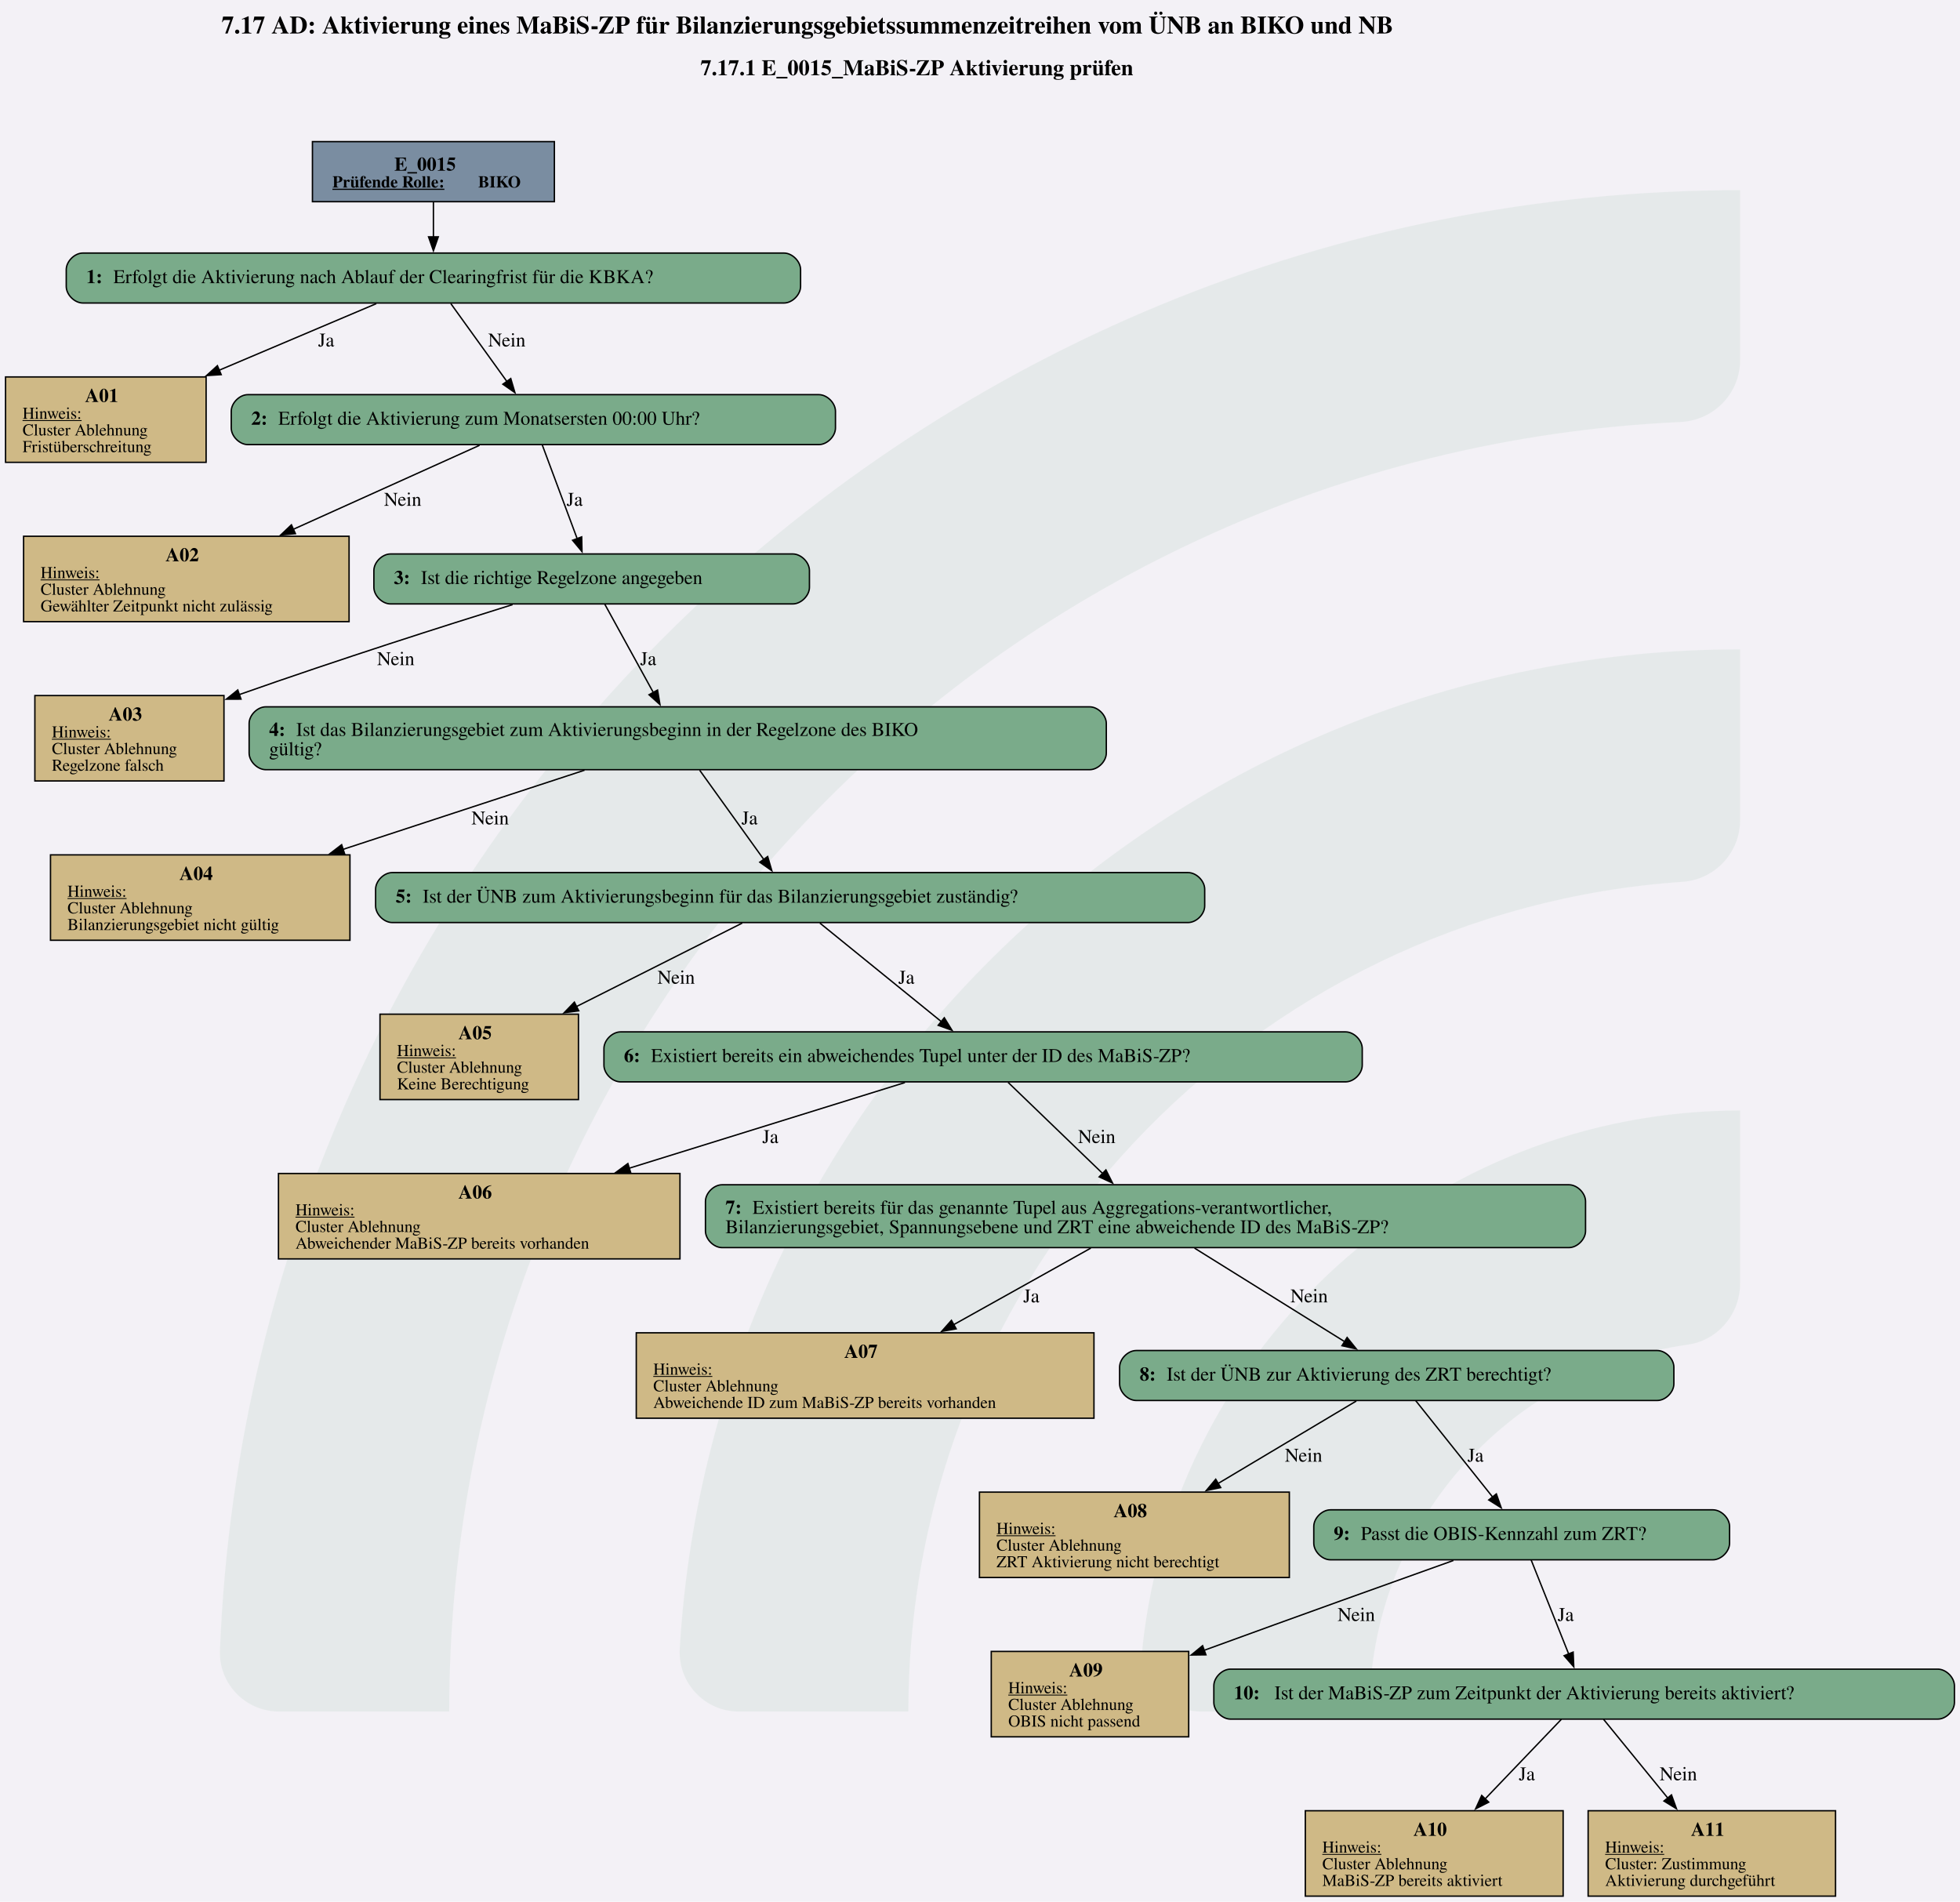
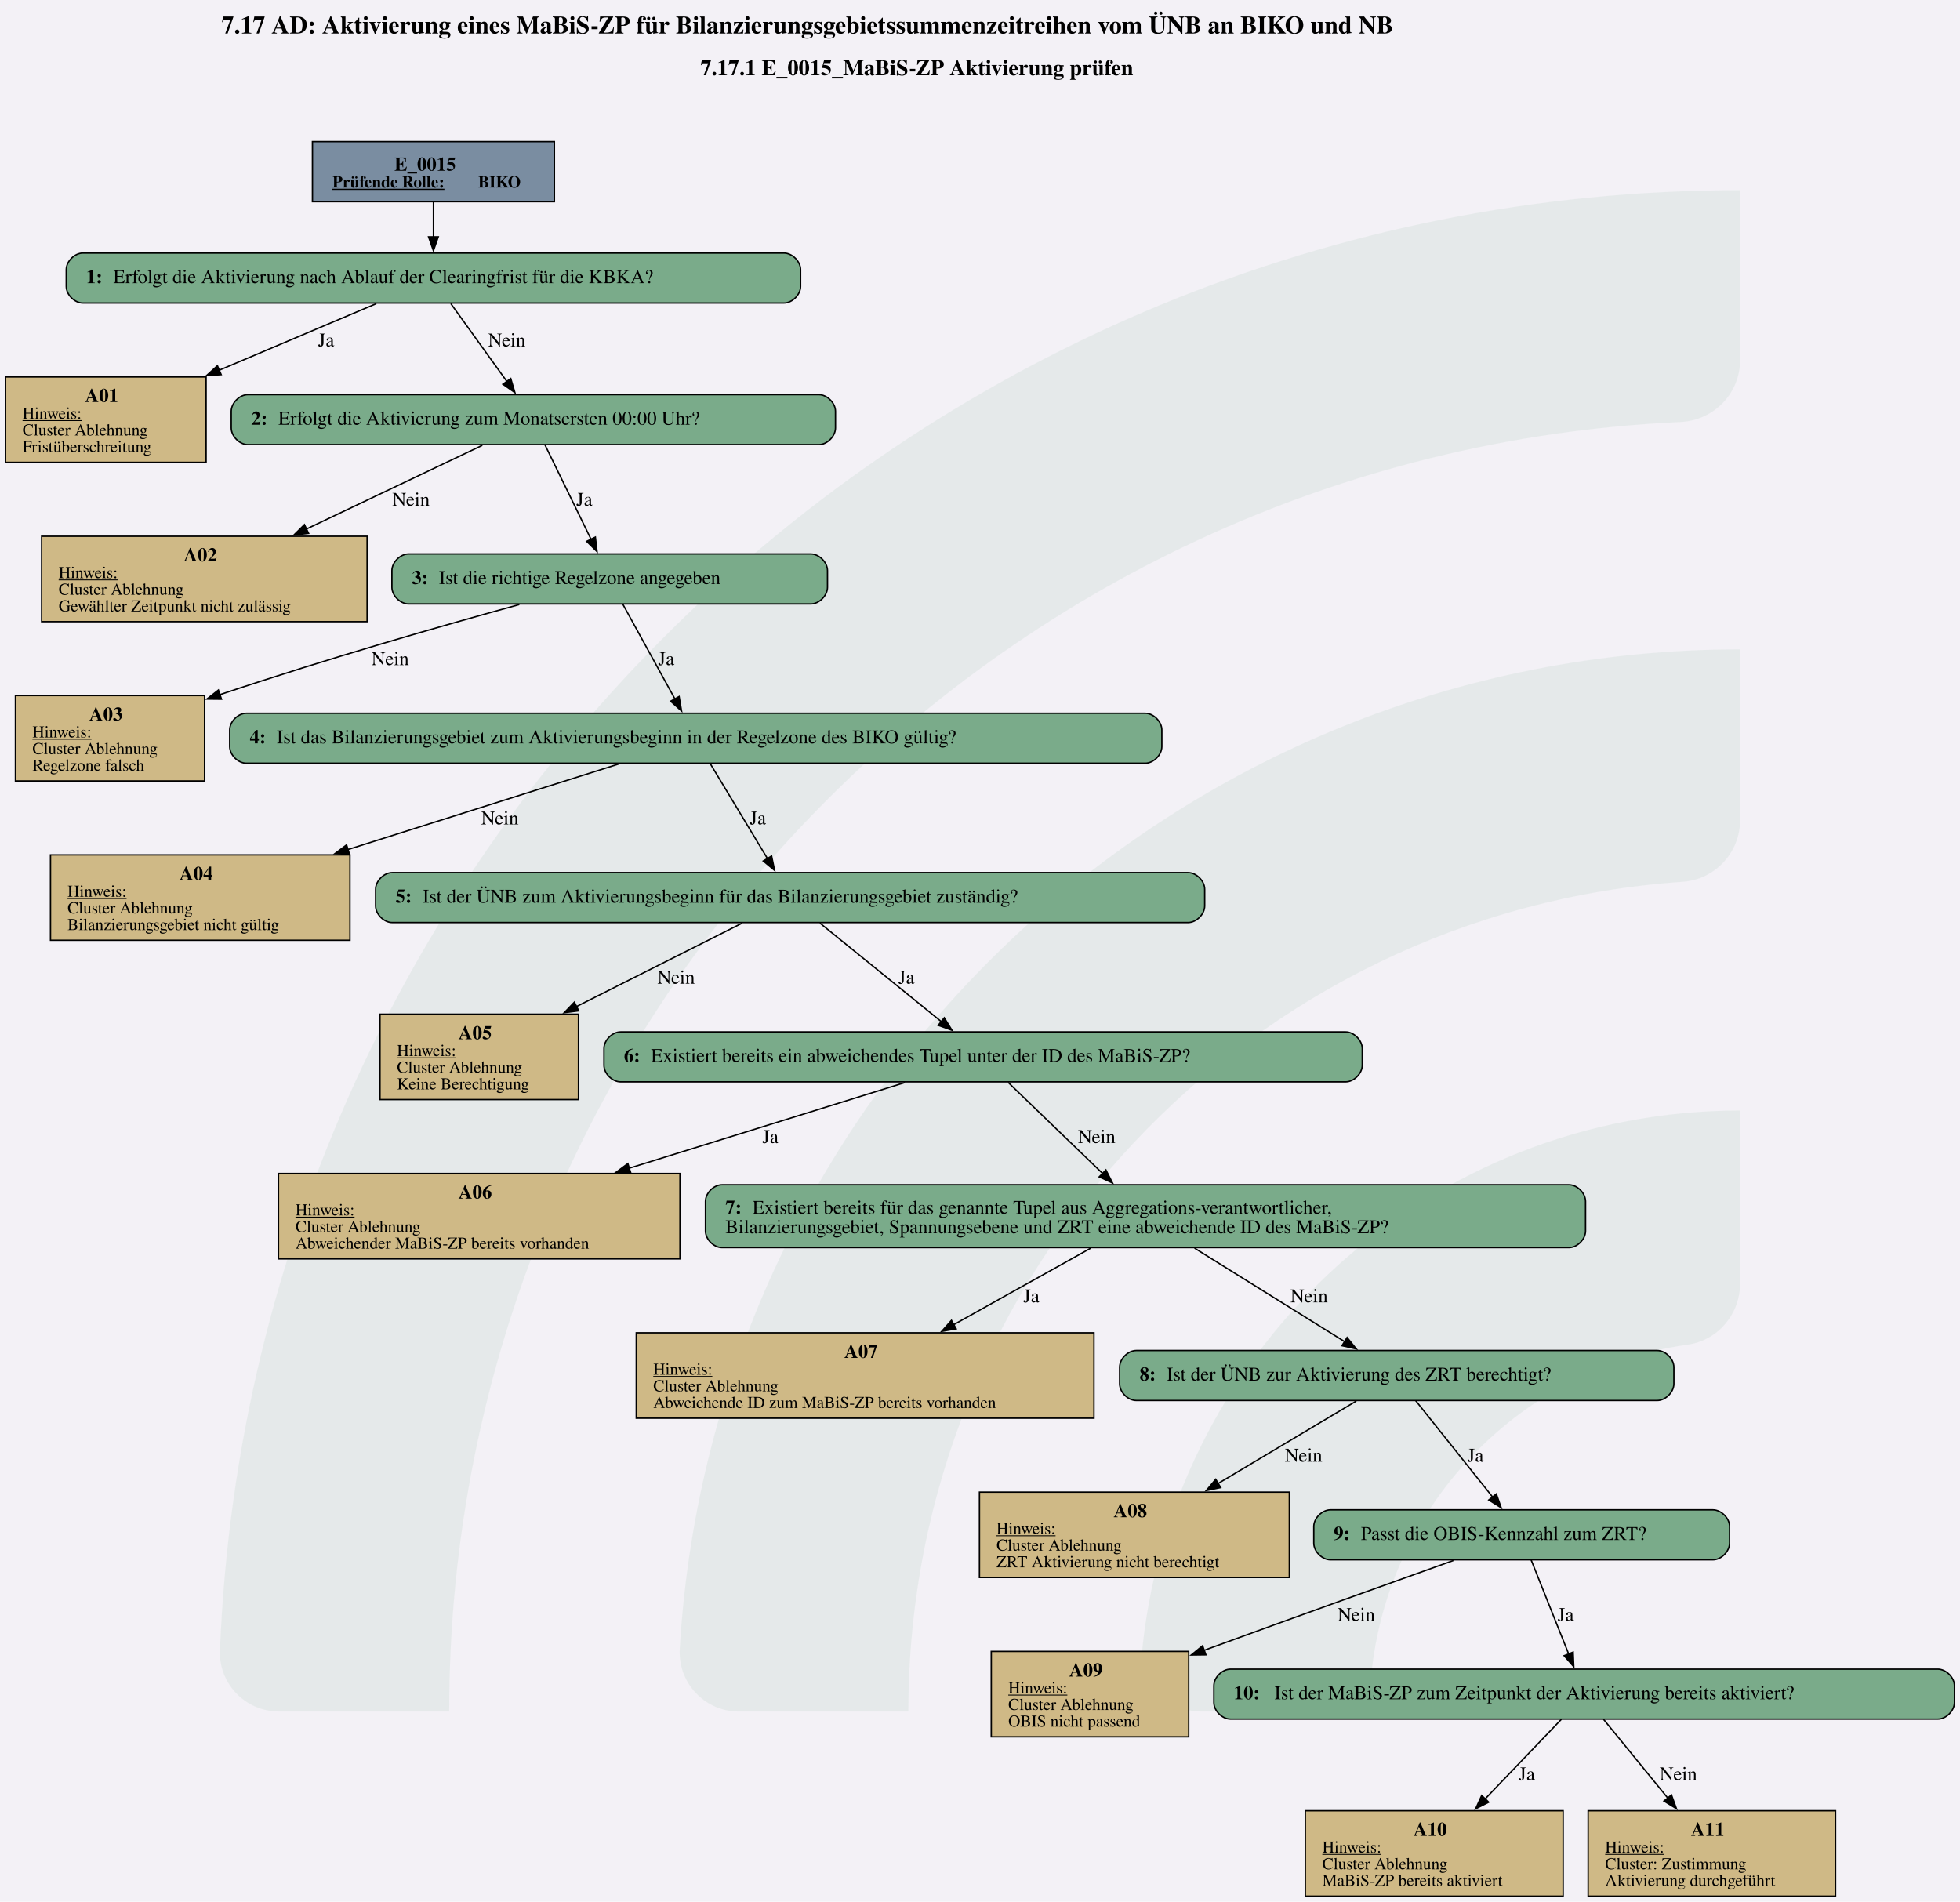
<svg xmlns="http://www.w3.org/2000/svg" version="1.1" width="1882.667px" viewBox="0 0 1882.667 1826.667" height="1826.667px">
  <g>
    <svg version="1.1" width="1882.667px" viewBox="0 0 1882.667 1826.667" height="1826.667px">
      <polygon fill="#f3f1f6" points="0,0 1882.667,0 1882.667,1826.667 0,1826.667" />
      <g>
        <g transform="translate(211.2087, 182.6667) scale(1 1) translate(0, 0) scale(8.261312 8.261312) ">
          <defs id="defs2">
            <clipPath clipPathUnits="userSpaceOnUse" id="clipPath23">
              <path d="M 0,568.156 H 579.236 V 0 H 0 Z" id="path21" />
            </clipPath>
          </defs>
          <g id="layer1" transform="translate(-16.54194,-55.30527)">
            <g id="g19" clip-path="url(#clipPath23)" transform="matrix(0.3527778,0,0,-0.3527778,0.01017023,243.7368)" style="opacity:0.2">
              <g id="g25" transform="translate(122.444,32.7195)">
                <path d="m 0,0 h -56.104 c -11,0 -19.898,9.123 -19.463,20.115 10.594,267.191 231.277,481.302 501.029,481.302 v -56.02 c 0,-10.98 -8.688,-19.892 -19.658,-20.393 C 180.29,414.697 0,228.005 0,0" style="fill:#6ead83;fill-opacity:0.5;fill-rule:nonzero;stroke:none" id="path27" />
              </g>
              <g id="g29" transform="translate(273.7828,32.7195)">
                <path d="m 0,0 h -55.926 c -11.228,0 -20.091,9.482 -19.435,20.69 10.744,183.439 163.389,329.388 349.485,329.388 v -56.263 c 0,-10.709 -8.273,-19.617 -18.957,-20.35 C 112.819,263.696 0,144.774 0,0" style="fill:#6ead83;fill-opacity:0.5;fill-rule:nonzero;stroke:none" id="path31" />
              </g>
              <g id="g33" transform="translate(425.7667,32.7195)">
                <path d="m 0,0 h -55.445 c -11.653,0 -20.604,10.17 -19.334,21.753 10.866,99.032 95.031,176.341 196.919,176.341 v -57.011 c 0,-10.046 -7.283,-18.755 -17.229,-20.165 C 45.688,112.522 0,61.497 0,0" style="fill:#6ead83;fill-opacity:0.5;fill-rule:nonzero;stroke:none" id="path35" />
              </g>
            </g>
          </g>
        </g>
        <svg width="1412pt" height="1370pt" viewBox="0.00 0.00 1412.02 1369.98">
          <g id="graph0" class="graph" transform="scale(1 1) rotate(0) translate(4 1365.98)">
            <text text-anchor="start" x="155.63" y="-1341.88" font-family="Times,serif" font-weight="bold" font-size="18.00">7.17 AD: Aktivierung eines MaBiS-ZP für Bilanzierungsgebietssummenzeitreihen vom ÜNB an BIKO und NB</text>
            <text text-anchor="start" x="500.63" y="-1311.78" font-family="Times,serif" font-weight="bold" font-size="16.00">7.17.1 E_0015_MaBiS-ZP Aktivierung prüfen</text>
            <g id="node1" class="node">
              <polygon fill="#7a8da1" stroke="black" points="395.39,-1263.98 221.09,-1263.98 221.09,-1220.7 395.39,-1220.7 395.39,-1263.98" />
              <text text-anchor="start" x="280.12" y="-1243.04" font-family="Times,serif" font-weight="bold" font-size="14.00">E_0015</text>
              <text text-anchor="start" x="235.49" y="-1230.94" font-family="Times,serif" font-weight="bold" text-decoration="underline" font-size="12.00">Prüfende Rolle:</text>
              <text text-anchor="start" x="340.49" y="-1230.94" font-family="Times,serif" font-weight="bold" font-size="12.00"> BIKO</text>
            </g>
            <g id="node2" class="node">
              <path fill="#7aab8a" stroke="black" d="M560.76,-1183.7C560.76,-1183.7 55.72,-1183.7 55.72,-1183.7 49.72,-1183.7 43.72,-1177.7 43.72,-1171.7 43.72,-1171.7 43.72,-1159.7 43.72,-1159.7 43.72,-1153.7 49.72,-1147.7 55.72,-1147.7 55.72,-1147.7 560.76,-1147.7 560.76,-1147.7 566.76,-1147.7 572.76,-1153.7 572.76,-1159.7 572.76,-1159.7 572.76,-1171.7 572.76,-1171.7 572.76,-1177.7 566.76,-1183.7 560.76,-1183.7" />
              <text text-anchor="start" x="58.12" y="-1162.03" font-family="Times,serif" font-weight="bold" font-size="14.00">1: </text>
              <text text-anchor="start" x="77.62" y="-1162.03" font-family="Times,serif" font-size="14.00">Erfolgt die Aktivierung nach Ablauf der Clearingfrist für die KBKA?</text>
            </g>
            <g id="edge1" class="edge">
              <path fill="none" stroke="black" d="M308.24,-1220.55C308.24,-1212.69 308.24,-1203.61 308.24,-1195.17" />
              <polygon fill="black" stroke="black" points="311.74,-1195.37 308.24,-1185.37 304.74,-1195.37 311.74,-1195.37" />
            </g>
            <g id="node3" class="node">
              <polygon fill="#cfb986" stroke="black" points="144.48,-1094.45 0,-1094.45 0,-1032.93 144.48,-1032.93 144.48,-1094.45" />
              <text text-anchor="start" x="57.24" y="-1076.39" font-family="Times,serif" font-weight="bold" font-size="14.00">A01</text>
              <text text-anchor="start" x="12.24" y="-1064.29" font-family="Times,serif" text-decoration="underline" font-size="12.00">Hinweis:</text>
              <text text-anchor="start" x="12.24" y="-1052.29" font-family="Times,serif" font-size="12.00">Cluster Ablehnung</text>
              <text text-anchor="start" x="12.24" y="-1040.29" font-family="Times,serif" font-size="12.00">Fristüberschreitung</text>
            </g>
            <g id="edge2" class="edge">
              <path fill="none" stroke="black" d="M267.13,-1147.28C235.85,-1134.03 191.81,-1115.36 153.51,-1099.13" />
              <polygon fill="black" stroke="black" points="155.35,-1096.11 144.78,-1095.43 152.62,-1102.56 155.35,-1096.11" />
              <text text-anchor="middle" x="230.99" y="-1116.4" font-family="Times,serif" font-size="14.00">Ja</text>
            </g>
            <g id="node4" class="node">
              <path fill="#7aab8a" stroke="black" d="M585.89,-1081.69C585.89,-1081.69 174.59,-1081.69 174.59,-1081.69 168.59,-1081.69 162.59,-1075.69 162.59,-1069.69 162.59,-1069.69 162.59,-1057.69 162.59,-1057.69 162.59,-1051.69 168.59,-1045.69 174.59,-1045.69 174.59,-1045.69 585.89,-1045.69 585.89,-1045.69 591.89,-1045.69 597.89,-1051.69 597.89,-1057.69 597.89,-1057.69 597.89,-1069.69 597.89,-1069.69 597.89,-1075.69 591.89,-1081.69 585.89,-1081.69" />
              <text text-anchor="start" x="176.99" y="-1060.02" font-family="Times,serif" font-weight="bold" font-size="14.00">2: </text>
              <text text-anchor="start" x="196.49" y="-1060.02" font-family="Times,serif" font-size="14.00">Erfolgt die Aktivierung zum Monatsersten 00:00 Uhr?</text>
            </g>
            <g id="edge3" class="edge">
              <path fill="none" stroke="black" d="M320.78,-1147.28C331.93,-1131.79 348.4,-1108.92 361.18,-1091.17" />
              <polygon fill="black" stroke="black" points="363.96,-1093.3 366.96,-1083.14 358.27,-1089.21 363.96,-1093.3" />
              <text text-anchor="middle" x="361.12" y="-1116.4" font-family="Times,serif" font-size="14.00">Nein</text>
            </g>
            <g id="node5" class="node">
-               <polygon fill="#cfb986" stroke="black" points="247.48,-979.68 13,-979.68 13,-918.16 247.48,-918.16 247.48,-979.68" />
-               <text text-anchor="start" x="115.24" y="-961.62" font-family="Times,serif" font-weight="bold" font-size="14.00">A02</text>
-               <text text-anchor="start" x="25.24" y="-949.52" font-family="Times,serif" text-decoration="underline" font-size="12.00">Hinweis:</text>
-               <text text-anchor="start" x="25.24" y="-937.52" font-family="Times,serif" font-size="12.00">Cluster Ablehnung</text>
-               <text text-anchor="start" x="25.24" y="-925.52" font-family="Times,serif" font-size="12.00">Gewählter Zeitpunkt nicht zulässig</text>
+               <polygon fill="#cfb986" stroke="black" points="260.48,-979.68 26,-979.68 26,-918.16 260.48,-918.16 260.48,-979.68" />
+               <text text-anchor="start" x="128.24" y="-961.62" font-family="Times,serif" font-weight="bold" font-size="14.00">A02</text>
+               <text text-anchor="start" x="38.24" y="-949.52" font-family="Times,serif" text-decoration="underline" font-size="12.00">Hinweis:</text>
+               <text text-anchor="start" x="38.24" y="-937.52" font-family="Times,serif" font-size="12.00">Cluster Ablehnung</text>
+               <text text-anchor="start" x="38.24" y="-925.52" font-family="Times,serif" font-size="12.00">Gewählter Zeitpunkt nicht zulässig</text>
            </g>
            <g id="edge4" class="edge">
-               <path fill="none" stroke="black" d="M341.45,-1045.19C305.77,-1029.1 251.82,-1004.76 207.38,-984.72" />
-               <polygon fill="black" stroke="black" points="208.83,-981.53 198.27,-980.61 205.95,-987.91 208.83,-981.53" />
-               <text text-anchor="middle" x="286.12" y="-1001.63" font-family="Times,serif" font-size="14.00">Nein</text>
+               <path fill="none" stroke="black" d="M343.47,-1045.19C309.72,-1029.13 258.72,-1004.87 216.64,-984.84" />
+               <polygon fill="black" stroke="black" points="218.33,-981.77 207.79,-980.64 215.32,-988.09 218.33,-981.77" />
+               <text text-anchor="middle" x="292.12" y="-1001.63" font-family="Times,serif" font-size="14.00">Nein</text>
            </g>
            <g id="node6" class="node">
-               <path fill="#7aab8a" stroke="black" d="M567.14,-966.92C567.14,-966.92 277.34,-966.92 277.34,-966.92 271.34,-966.92 265.34,-960.92 265.34,-954.92 265.34,-954.92 265.34,-942.92 265.34,-942.92 265.34,-936.92 271.34,-930.92 277.34,-930.92 277.34,-930.92 567.14,-930.92 567.14,-930.92 573.14,-930.92 579.14,-936.92 579.14,-942.92 579.14,-942.92 579.14,-954.92 579.14,-954.92 579.14,-960.92 573.14,-966.92 567.14,-966.92" />
-               <text text-anchor="start" x="279.74" y="-945.25" font-family="Times,serif" font-weight="bold" font-size="14.00">3: </text>
-               <text text-anchor="start" x="299.24" y="-945.25" font-family="Times,serif" font-size="14.00">Ist die richtige Regelzone angegeben</text>
+               <path fill="#7aab8a" stroke="black" d="M580.14,-966.92C580.14,-966.92 290.34,-966.92 290.34,-966.92 284.34,-966.92 278.34,-960.92 278.34,-954.92 278.34,-954.92 278.34,-942.92 278.34,-942.92 278.34,-936.92 284.34,-930.92 290.34,-930.92 290.34,-930.92 580.14,-930.92 580.14,-930.92 586.14,-930.92 592.14,-936.92 592.14,-942.92 592.14,-942.92 592.14,-954.92 592.14,-954.92 592.14,-960.92 586.14,-966.92 580.14,-966.92" />
+               <text text-anchor="start" x="292.74" y="-945.25" font-family="Times,serif" font-weight="bold" font-size="14.00">3: </text>
+               <text text-anchor="start" x="312.24" y="-945.25" font-family="Times,serif" font-size="14.00">Ist die richtige Regelzone angegeben</text>
            </g>
            <g id="edge5" class="edge">
-               <path fill="none" stroke="black" d="M386.62,-1045.56C393.31,-1027.6 403.93,-999.07 411.84,-977.84" />
-               <polygon fill="black" stroke="black" points="415.06,-979.22 415.27,-968.63 408.5,-976.78 415.06,-979.22" />
-               <text text-anchor="middle" x="409.99" y="-1001.63" font-family="Times,serif" font-size="14.00">Ja</text>
+               <path fill="none" stroke="black" d="M388.59,-1045.56C397.4,-1027.51 411.4,-998.81 421.76,-977.55" />
+               <polygon fill="black" stroke="black" points="424.91,-979.09 426.14,-968.57 418.62,-976.02 424.91,-979.09" />
+               <text text-anchor="middle" x="416.99" y="-1001.63" font-family="Times,serif" font-size="14.00">Ja</text>
            </g>
            <g id="node7" class="node">
-               <polygon fill="#cfb986" stroke="black" points="157.35,-864.91 21.12,-864.91 21.12,-803.39 157.35,-803.39 157.35,-864.91" />
-               <text text-anchor="start" x="74.24" y="-846.85" font-family="Times,serif" font-weight="bold" font-size="14.00">A03</text>
-               <text text-anchor="start" x="33.36" y="-834.75" font-family="Times,serif" text-decoration="underline" font-size="12.00">Hinweis:</text>
-               <text text-anchor="start" x="33.36" y="-822.75" font-family="Times,serif" font-size="12.00">Cluster Ablehnung</text>
-               <text text-anchor="start" x="33.36" y="-810.75" font-family="Times,serif" font-size="12.00">Regelzone falsch</text>
+               <polygon fill="#cfb986" stroke="black" points="143.35,-864.91 7.12,-864.91 7.12,-803.39 143.35,-803.39 143.35,-864.91" />
+               <text text-anchor="start" x="60.24" y="-846.85" font-family="Times,serif" font-weight="bold" font-size="14.00">A03</text>
+               <text text-anchor="start" x="19.36" y="-834.75" font-family="Times,serif" text-decoration="underline" font-size="12.00">Hinweis:</text>
+               <text text-anchor="start" x="19.36" y="-822.75" font-family="Times,serif" font-size="12.00">Cluster Ablehnung</text>
+               <text text-anchor="start" x="19.36" y="-810.75" font-family="Times,serif" font-size="12.00">Regelzone falsch</text>
            </g>
            <g id="edge6" class="edge">
-               <path fill="none" stroke="black" d="M365.25,-930.43C315.61,-914.98 241.5,-891.37 168.38,-865.61" />
-               <polygon fill="black" stroke="black" points="169.62,-862.34 159.03,-862.3 167.29,-868.94 169.62,-862.34" />
-               <text text-anchor="middle" x="281.12" y="-886.86" font-family="Times,serif" font-size="14.00">Nein</text>
+               <path fill="none" stroke="black" d="M370.13,-930.49C314.93,-915.33 233.55,-892.1 154.23,-865.5" />
+               <polygon fill="black" stroke="black" points="155.59,-862.27 145,-862.38 153.35,-868.9 155.59,-862.27" />
+               <text text-anchor="middle" x="277.12" y="-886.86" font-family="Times,serif" font-size="14.00">Nein</text>
            </g>
            <g id="node8" class="node">
-               <path fill="#7aab8a" stroke="black" d="M781.01,-856.79C781.01,-856.79 187.47,-856.79 187.47,-856.79 181.47,-856.79 175.47,-850.79 175.47,-844.79 175.47,-844.79 175.47,-823.51 175.47,-823.51 175.47,-817.51 181.47,-811.51 187.47,-811.51 187.47,-811.51 781.01,-811.51 781.01,-811.51 787.01,-811.51 793.01,-817.51 793.01,-823.51 793.01,-823.51 793.01,-844.79 793.01,-844.79 793.01,-850.79 787.01,-856.79 781.01,-856.79" />
-               <text text-anchor="start" x="189.87" y="-835.85" font-family="Times,serif" font-weight="bold" font-size="14.00">4: </text>
-               <text text-anchor="start" x="209.37" y="-835.85" font-family="Times,serif" font-size="14.00">Ist das Bilanzierungsgebiet zum Aktivierungsbeginn in der Regelzone des BIKO</text>
-               <text text-anchor="start" x="189.87" y="-821.85" font-family="Times,serif" font-size="14.00">gültig?</text>
+               <path fill="#7aab8a" stroke="black" d="M821.01,-852.15C821.01,-852.15 173.47,-852.15 173.47,-852.15 167.47,-852.15 161.47,-846.15 161.47,-840.15 161.47,-840.15 161.47,-828.15 161.47,-828.15 161.47,-822.15 167.47,-816.15 173.47,-816.15 173.47,-816.15 821.01,-816.15 821.01,-816.15 827.01,-816.15 833.01,-822.15 833.01,-828.15 833.01,-828.15 833.01,-840.15 833.01,-840.15 833.01,-846.15 827.01,-852.15 821.01,-852.15" />
+               <text text-anchor="start" x="175.87" y="-830.48" font-family="Times,serif" font-weight="bold" font-size="14.00">4: </text>
+               <text text-anchor="start" x="195.37" y="-830.48" font-family="Times,serif" font-size="14.00">Ist das Bilanzierungsgebiet zum Aktivierungsbeginn in der Regelzone des BIKO gültig?</text>
            </g>
            <g id="edge7" class="edge">
-               <path fill="none" stroke="black" d="M431.66,-930.79C440.93,-913.93 455.32,-887.75 466.7,-867.05" />
-               <polygon fill="black" stroke="black" points="469.7,-868.87 471.45,-858.42 463.56,-865.5 469.7,-868.87" />
-               <text text-anchor="middle" x="462.99" y="-886.86" font-family="Times,serif" font-size="14.00">Ja</text>
+               <path fill="none" stroke="black" d="M444.66,-930.79C454.63,-912.66 470.51,-883.78 482.21,-862.49" />
+               <polygon fill="black" stroke="black" points="485.25,-864.21 487.01,-853.76 479.12,-860.84 485.25,-864.21" />
+               <text text-anchor="middle" x="475.99" y="-886.86" font-family="Times,serif" font-size="14.00">Ja</text>
            </g>
            <g id="node9" class="node">
              <polygon fill="#cfb986" stroke="black" points="248.11,-750.14 32.38,-750.14 32.38,-688.62 248.11,-688.62 248.11,-750.14" />
              <text text-anchor="start" x="125.24" y="-732.08" font-family="Times,serif" font-weight="bold" font-size="14.00">A04</text>
              <text text-anchor="start" x="44.62" y="-719.98" font-family="Times,serif" text-decoration="underline" font-size="12.00">Hinweis:</text>
              <text text-anchor="start" x="44.62" y="-707.98" font-family="Times,serif" font-size="12.00">Cluster Ablehnung</text>
              <text text-anchor="start" x="44.62" y="-695.98" font-family="Times,serif" font-size="12.00">Bilanzierungsgebiet nicht gültig</text>
            </g>
            <g id="edge8" class="edge">
-               <path fill="none" stroke="black" d="M417.1,-811.14C367.59,-794.91 299.35,-772.54 243,-754.07" />
-               <polygon fill="black" stroke="black" points="244.3,-750.81 233.7,-751.02 242.12,-757.46 244.3,-750.81" />
-               <text text-anchor="middle" x="349.12" y="-772.09" font-family="Times,serif" font-size="14.00">Nein</text>
+               <path fill="none" stroke="black" d="M441.85,-815.65C389.92,-799.25 310.88,-774.28 246.74,-754.02" />
+               <polygon fill="black" stroke="black" points="247.8,-750.69 237.21,-751.01 245.69,-757.36 247.8,-750.69" />
+               <text text-anchor="middle" x="356.12" y="-772.09" font-family="Times,serif" font-size="14.00">Nein</text>
            </g>
            <g id="node10" class="node">
              <path fill="#7aab8a" stroke="black" d="M851.89,-737.38C851.89,-737.38 278.59,-737.38 278.59,-737.38 272.59,-737.38 266.59,-731.38 266.59,-725.38 266.59,-725.38 266.59,-713.38 266.59,-713.38 266.59,-707.38 272.59,-701.38 278.59,-701.38 278.59,-701.38 851.89,-701.38 851.89,-701.38 857.89,-701.38 863.89,-707.38 863.89,-713.38 863.89,-713.38 863.89,-725.38 863.89,-725.38 863.89,-731.38 857.89,-737.38 851.89,-737.38" />
              <text text-anchor="start" x="280.99" y="-715.71" font-family="Times,serif" font-weight="bold" font-size="14.00">5: </text>
              <text text-anchor="start" x="300.49" y="-715.71" font-family="Times,serif" font-size="14.00">Ist der ÜNB zum Aktivierungsbeginn für das Bilanzierungsgebiet zuständig?</text>
            </g>
            <g id="edge9" class="edge">
-               <path fill="none" stroke="black" d="M500.05,-811.14C513.28,-792.71 532.2,-766.37 546.26,-746.81" />
-               <polygon fill="black" stroke="black" points="549.04,-748.94 552.03,-738.77 543.35,-744.86 549.04,-748.94" />
-               <text text-anchor="middle" x="535.99" y="-772.09" font-family="Times,serif" font-size="14.00">Ja</text>
+               <path fill="none" stroke="black" d="M507.57,-816.02C518.55,-797.81 536.08,-768.74 548.93,-747.43" />
+               <polygon fill="black" stroke="black" points="551.87,-749.34 554.03,-738.96 545.87,-745.72 551.87,-749.34" />
+               <text text-anchor="middle" x="541.99" y="-772.09" font-family="Times,serif" font-size="14.00">Ja</text>
            </g>
            <g id="node11" class="node">
              <polygon fill="#cfb986" stroke="black" points="412.73,-635.37 269.75,-635.37 269.75,-573.85 412.73,-573.85 412.73,-635.37" />
              <text text-anchor="start" x="326.24" y="-617.31" font-family="Times,serif" font-weight="bold" font-size="14.00">A05</text>
              <text text-anchor="start" x="281.99" y="-605.21" font-family="Times,serif" text-decoration="underline" font-size="12.00">Hinweis:</text>
              <text text-anchor="start" x="281.99" y="-593.21" font-family="Times,serif" font-size="12.00">Cluster Ablehnung</text>
              <text text-anchor="start" x="281.99" y="-581.21" font-family="Times,serif" font-size="12.00">Keine Berechtigung</text>
            </g>
            <g id="edge10" class="edge">
              <path fill="none" stroke="black" d="M530.73,-701.01C499.01,-685.04 451.02,-660.87 411.27,-640.86" />
              <polygon fill="black" stroke="black" points="412.95,-637.79 402.44,-636.42 409.8,-644.05 412.95,-637.79" />
              <text text-anchor="middle" x="483.12" y="-657.32" font-family="Times,serif" font-size="14.00">Nein</text>
            </g>
            <g id="node12" class="node">
              <path fill="#7aab8a" stroke="black" d="M965.39,-622.61C965.39,-622.61 443.09,-622.61 443.09,-622.61 437.09,-622.61 431.09,-616.61 431.09,-610.61 431.09,-610.61 431.09,-598.61 431.09,-598.61 431.09,-592.61 437.09,-586.61 443.09,-586.61 443.09,-586.61 965.39,-586.61 965.39,-586.61 971.39,-586.61 977.39,-592.61 977.39,-598.61 977.39,-598.61 977.39,-610.61 977.39,-610.61 977.39,-616.61 971.39,-622.61 965.39,-622.61" />
              <text text-anchor="start" x="445.49" y="-600.94" font-family="Times,serif" font-weight="bold" font-size="14.00">6: </text>
              <text text-anchor="start" x="464.99" y="-600.94" font-family="Times,serif" font-size="14.00">Existiert bereits ein abweichendes Tupel unter der ID des MaBiS-ZP?</text>
            </g>
            <g id="edge11" class="edge">
              <path fill="none" stroke="black" d="M586.65,-701.01C610.09,-682 647.83,-651.38 674.21,-629.97" />
              <polygon fill="black" stroke="black" points="676.29,-632.79 681.85,-623.77 671.88,-627.35 676.29,-632.79" />
              <text text-anchor="middle" x="648.99" y="-657.32" font-family="Times,serif" font-size="14.00">Ja</text>
            </g>
            <g id="node13" class="node">
              <polygon fill="#cfb986" stroke="black" points="485.86,-520.6 196.62,-520.6 196.62,-459.08 485.86,-459.08 485.86,-520.6" />
              <text text-anchor="start" x="326.24" y="-502.54" font-family="Times,serif" font-weight="bold" font-size="14.00">A06</text>
              <text text-anchor="start" x="208.87" y="-490.44" font-family="Times,serif" text-decoration="underline" font-size="12.00">Hinweis:</text>
              <text text-anchor="start" x="208.87" y="-478.44" font-family="Times,serif" font-size="12.00">Cluster Ablehnung</text>
              <text text-anchor="start" x="208.87" y="-466.44" font-family="Times,serif" font-size="12.00">Abweichender MaBiS-ZP bereits vorhanden</text>
            </g>
            <g id="edge12" class="edge">
              <path fill="none" stroke="black" d="M647.92,-586.11C595.01,-569.68 514.42,-544.64 449.13,-524.36" />
              <polygon fill="black" stroke="black" points="450.41,-521.09 439.82,-521.47 448.33,-527.77 450.41,-521.09" />
              <text text-anchor="middle" x="550.99" y="-542.55" font-family="Times,serif" font-size="14.00">Ja</text>
            </g>
            <g id="node14" class="node">
              <path fill="#7aab8a" stroke="black" d="M1126.26,-512.48C1126.26,-512.48 516.22,-512.48 516.22,-512.48 510.22,-512.48 504.22,-506.48 504.22,-500.48 504.22,-500.48 504.22,-479.2 504.22,-479.2 504.22,-473.2 510.22,-467.2 516.22,-467.2 516.22,-467.2 1126.26,-467.2 1126.26,-467.2 1132.26,-467.2 1138.26,-473.2 1138.26,-479.2 1138.26,-479.2 1138.26,-500.48 1138.26,-500.48 1138.26,-506.48 1132.26,-512.48 1126.26,-512.48" />
              <text text-anchor="start" x="518.62" y="-491.54" font-family="Times,serif" font-weight="bold" font-size="14.00">7: </text>
              <text text-anchor="start" x="538.12" y="-491.54" font-family="Times,serif" font-size="14.00">Existiert bereits für das genannte Tupel aus Aggregations-verantwortlicher,</text>
              <text text-anchor="start" x="518.62" y="-477.54" font-family="Times,serif" font-size="14.00">Bilanzierungsgebiet, Spannungsebene und ZRT eine abweichende ID des MaBiS-ZP?</text>
            </g>
            <g id="edge13" class="edge">
              <path fill="none" stroke="black" d="M722.26,-586.24C740.37,-568.78 768.63,-541.55 790.32,-520.64" />
              <polygon fill="black" stroke="black" points="792.72,-523.19 797.49,-513.73 787.86,-518.15 792.72,-523.19" />
              <text text-anchor="middle" x="786.12" y="-542.55" font-family="Times,serif" font-size="14.00">Nein</text>
            </g>
            <g id="node15" class="node">
              <polygon fill="#cfb986" stroke="black" points="784.11,-405.83 454.38,-405.83 454.38,-344.31 784.11,-344.31 784.11,-405.83" />
              <text text-anchor="start" x="604.24" y="-387.77" font-family="Times,serif" font-weight="bold" font-size="14.00">A07</text>
              <text text-anchor="start" x="466.62" y="-375.67" font-family="Times,serif" text-decoration="underline" font-size="12.00">Hinweis:</text>
              <text text-anchor="start" x="466.62" y="-363.67" font-family="Times,serif" font-size="12.00">Cluster Ablehnung</text>
              <text text-anchor="start" x="466.62" y="-351.67" font-family="Times,serif" font-size="12.00">Abweichende ID zum MaBiS-ZP bereits vorhanden</text>
            </g>
            <g id="edge14" class="edge">
              <path fill="none" stroke="black" d="M781.81,-466.83C753.72,-451.15 715.35,-429.72 682.94,-411.63" />
              <polygon fill="black" stroke="black" points="684.85,-408.69 674.41,-406.87 681.44,-414.8 684.85,-408.69" />
              <text text-anchor="middle" x="738.99" y="-427.78" font-family="Times,serif" font-size="14.00">Ja</text>
            </g>
            <g id="node16" class="node">
              <path fill="#7aab8a" stroke="black" d="M1189.89,-393.07C1189.89,-393.07 814.59,-393.07 814.59,-393.07 808.59,-393.07 802.59,-387.07 802.59,-381.07 802.59,-381.07 802.59,-369.07 802.59,-369.07 802.59,-363.07 808.59,-357.07 814.59,-357.07 814.59,-357.07 1189.89,-357.07 1189.89,-357.07 1195.89,-357.07 1201.89,-363.07 1201.89,-369.07 1201.89,-369.07 1201.89,-381.07 1201.89,-381.07 1201.89,-387.07 1195.89,-393.07 1189.89,-393.07" />
              <text text-anchor="start" x="816.99" y="-371.39" font-family="Times,serif" font-weight="bold" font-size="14.00">8: </text>
              <text text-anchor="start" x="836.49" y="-371.39" font-family="Times,serif" font-size="14.00">Ist der ÜNB zur Aktivierung des ZRT berechtigt?</text>
            </g>
            <g id="edge15" class="edge">
              <path fill="none" stroke="black" d="M856.57,-466.83C887.8,-447.37 933.21,-419.08 965.01,-399.27" />
              <polygon fill="black" stroke="black" points="966.48,-402.47 973.12,-394.21 962.78,-396.53 966.48,-402.47" />
              <text text-anchor="middle" x="939.12" y="-427.78" font-family="Times,serif" font-size="14.00">Nein</text>
            </g>
            <g id="node17" class="node">
              <polygon fill="#cfb986" stroke="black" points="924.86,-291.06 701.62,-291.06 701.62,-229.54 924.86,-229.54 924.86,-291.06" />
              <text text-anchor="start" x="798.24" y="-273" font-family="Times,serif" font-weight="bold" font-size="14.00">A08</text>
              <text text-anchor="start" x="713.87" y="-260.9" font-family="Times,serif" text-decoration="underline" font-size="12.00">Hinweis:</text>
              <text text-anchor="start" x="713.87" y="-248.9" font-family="Times,serif" font-size="12.00">Cluster Ablehnung</text>
              <text text-anchor="start" x="713.87" y="-236.9" font-family="Times,serif" font-size="12.00">ZRT Aktivierung nicht berechtigt</text>
            </g>
            <g id="edge16" class="edge">
              <path fill="none" stroke="black" d="M973.12,-356.7C946.64,-340.9 906.72,-317.08 873.4,-297.19" />
              <polygon fill="black" stroke="black" points="875.42,-294.33 865.04,-292.21 871.83,-300.34 875.42,-294.33" />
              <text text-anchor="middle" x="935.12" y="-313.01" font-family="Times,serif" font-size="14.00">Nein</text>
            </g>
            <g id="node18" class="node">
              <path fill="#7aab8a" stroke="black" d="M1230.02,-278.3C1230.02,-278.3 954.47,-278.3 954.47,-278.3 948.47,-278.3 942.47,-272.3 942.47,-266.3 942.47,-266.3 942.47,-254.3 942.47,-254.3 942.47,-248.3 948.47,-242.3 954.47,-242.3 954.47,-242.3 1230.02,-242.3 1230.02,-242.3 1236.02,-242.3 1242.02,-248.3 1242.02,-254.3 1242.02,-254.3 1242.02,-266.3 1242.02,-266.3 1242.02,-272.3 1236.02,-278.3 1230.02,-278.3" />
              <text text-anchor="start" x="956.87" y="-256.62" font-family="Times,serif" font-weight="bold" font-size="14.00">9: </text>
              <text text-anchor="start" x="976.37" y="-256.62" font-family="Times,serif" font-size="14.00">Passt die OBIS-Kennzahl zum ZRT?</text>
            </g>
            <g id="edge17" class="edge">
              <path fill="none" stroke="black" d="M1015.91,-356.94C1030.64,-338.48 1054.28,-308.87 1071.35,-287.48" />
              <polygon fill="black" stroke="black" points="1074,-289.77 1077.5,-279.77 1068.52,-285.4 1074,-289.77" />
              <text text-anchor="middle" x="1058.99" y="-313.01" font-family="Times,serif" font-size="14.00">Ja</text>
            </g>
            <g id="node19" class="node">
              <polygon fill="#cfb986" stroke="black" points="852.36,-176.29 710.12,-176.29 710.12,-114.77 852.36,-114.77 852.36,-176.29" />
              <text text-anchor="start" x="766.24" y="-158.23" font-family="Times,serif" font-weight="bold" font-size="14.00">A09</text>
              <text text-anchor="start" x="722.37" y="-146.13" font-family="Times,serif" text-decoration="underline" font-size="12.00">Hinweis:</text>
              <text text-anchor="start" x="722.37" y="-134.13" font-family="Times,serif" font-size="12.00">Cluster Ablehnung</text>
              <text text-anchor="start" x="722.37" y="-122.13" font-family="Times,serif" font-size="12.00">OBIS nicht passend</text>
            </g>
            <g id="edge18" class="edge">
              <path fill="none" stroke="black" d="M1043.06,-241.81C998.55,-225.93 930.88,-201.7 863.18,-176.99" />
              <polygon fill="black" stroke="black" points="864.77,-173.84 854.18,-173.7 862.37,-180.42 864.77,-173.84" />
              <text text-anchor="middle" x="973.12" y="-198.24" font-family="Times,serif" font-size="14.00">Nein</text>
            </g>
            <g id="node20" class="node">
              <path fill="#7aab8a" stroke="black" d="M1392.01,-163.53C1392.01,-163.53 882.47,-163.53 882.47,-163.53 876.47,-163.53 870.47,-157.53 870.47,-151.53 870.47,-151.53 870.47,-139.53 870.47,-139.53 870.47,-133.53 876.47,-127.53 882.47,-127.53 882.47,-127.53 1392.01,-127.53 1392.01,-127.53 1398.01,-127.53 1404.01,-133.53 1404.01,-139.53 1404.01,-139.53 1404.01,-151.53 1404.01,-151.53 1404.01,-157.53 1398.01,-163.53 1392.01,-163.53" />
              <text text-anchor="start" x="884.87" y="-141.85" font-family="Times,serif" font-weight="bold" font-size="14.00">10: </text>
              <text text-anchor="start" x="914.12" y="-141.85" font-family="Times,serif" font-size="14.00">Ist der MaBiS-ZP zum Zeitpunkt der Aktivierung bereits aktiviert?</text>
            </g>
            <g id="edge19" class="edge">
              <path fill="none" stroke="black" d="M1099.07,-242.17C1106.24,-224.21 1117.63,-195.68 1126.1,-174.45" />
              <polygon fill="black" stroke="black" points="1129.32,-175.81 1129.78,-165.22 1122.82,-173.21 1129.32,-175.81" />
              <text text-anchor="middle" x="1123.99" y="-198.24" font-family="Times,serif" font-size="14.00">Ja</text>
            </g>
            <g id="node21" class="node">
              <polygon fill="#cfb986" stroke="black" points="1122.11,-61.52 936.38,-61.52 936.38,0 1122.11,0 1122.11,-61.52" />
              <text text-anchor="start" x="1014.24" y="-43.46" font-family="Times,serif" font-weight="bold" font-size="14.00">A10</text>
              <text text-anchor="start" x="948.62" y="-31.36" font-family="Times,serif" text-decoration="underline" font-size="12.00">Hinweis:</text>
              <text text-anchor="start" x="948.62" y="-19.36" font-family="Times,serif" font-size="12.00">Cluster Ablehnung</text>
              <text text-anchor="start" x="948.62" y="-7.36" font-family="Times,serif" font-size="12.00">MaBiS-ZP bereits aktiviert</text>
            </g>
            <g id="edge20" class="edge">
              <path fill="none" stroke="black" d="M1120.84,-127.4C1106.28,-112.2 1084.48,-89.44 1065.8,-69.93" />
              <polygon fill="black" stroke="black" points="1068.5,-67.7 1059.06,-62.9 1063.45,-72.54 1068.5,-67.7" />
              <text text-anchor="middle" x="1095.99" y="-83.47" font-family="Times,serif" font-size="14.00">Ja</text>
            </g>
            <g id="node22" class="node">
              <polygon fill="#cfb986" stroke="black" points="1318.36,-61.52 1140.12,-61.52 1140.12,0 1318.36,0 1318.36,-61.52" />
              <text text-anchor="start" x="1214.24" y="-43.46" font-family="Times,serif" font-weight="bold" font-size="14.00">A11</text>
              <text text-anchor="start" x="1152.37" y="-31.36" font-family="Times,serif" text-decoration="underline" font-size="12.00">Hinweis:</text>
              <text text-anchor="start" x="1152.37" y="-19.36" font-family="Times,serif" font-size="12.00">Cluster: Zustimmung</text>
              <text text-anchor="start" x="1152.37" y="-7.36" font-family="Times,serif" font-size="12.00">Aktivierung durchgeführt</text>
            </g>
            <g id="edge21" class="edge">
              <path fill="none" stroke="black" d="M1151.21,-127.4C1163.45,-112.4 1181.69,-90.04 1197.46,-70.72" />
              <polygon fill="black" stroke="black" points="1200.16,-72.94 1203.77,-62.97 1194.74,-68.51 1200.16,-72.94" />
              <text text-anchor="middle" x="1205.12" y="-83.47" font-family="Times,serif" font-size="14.00">Nein</text>
            </g>
          </g>
        </svg>
      </g>
    </svg>
  </g>
</svg>
